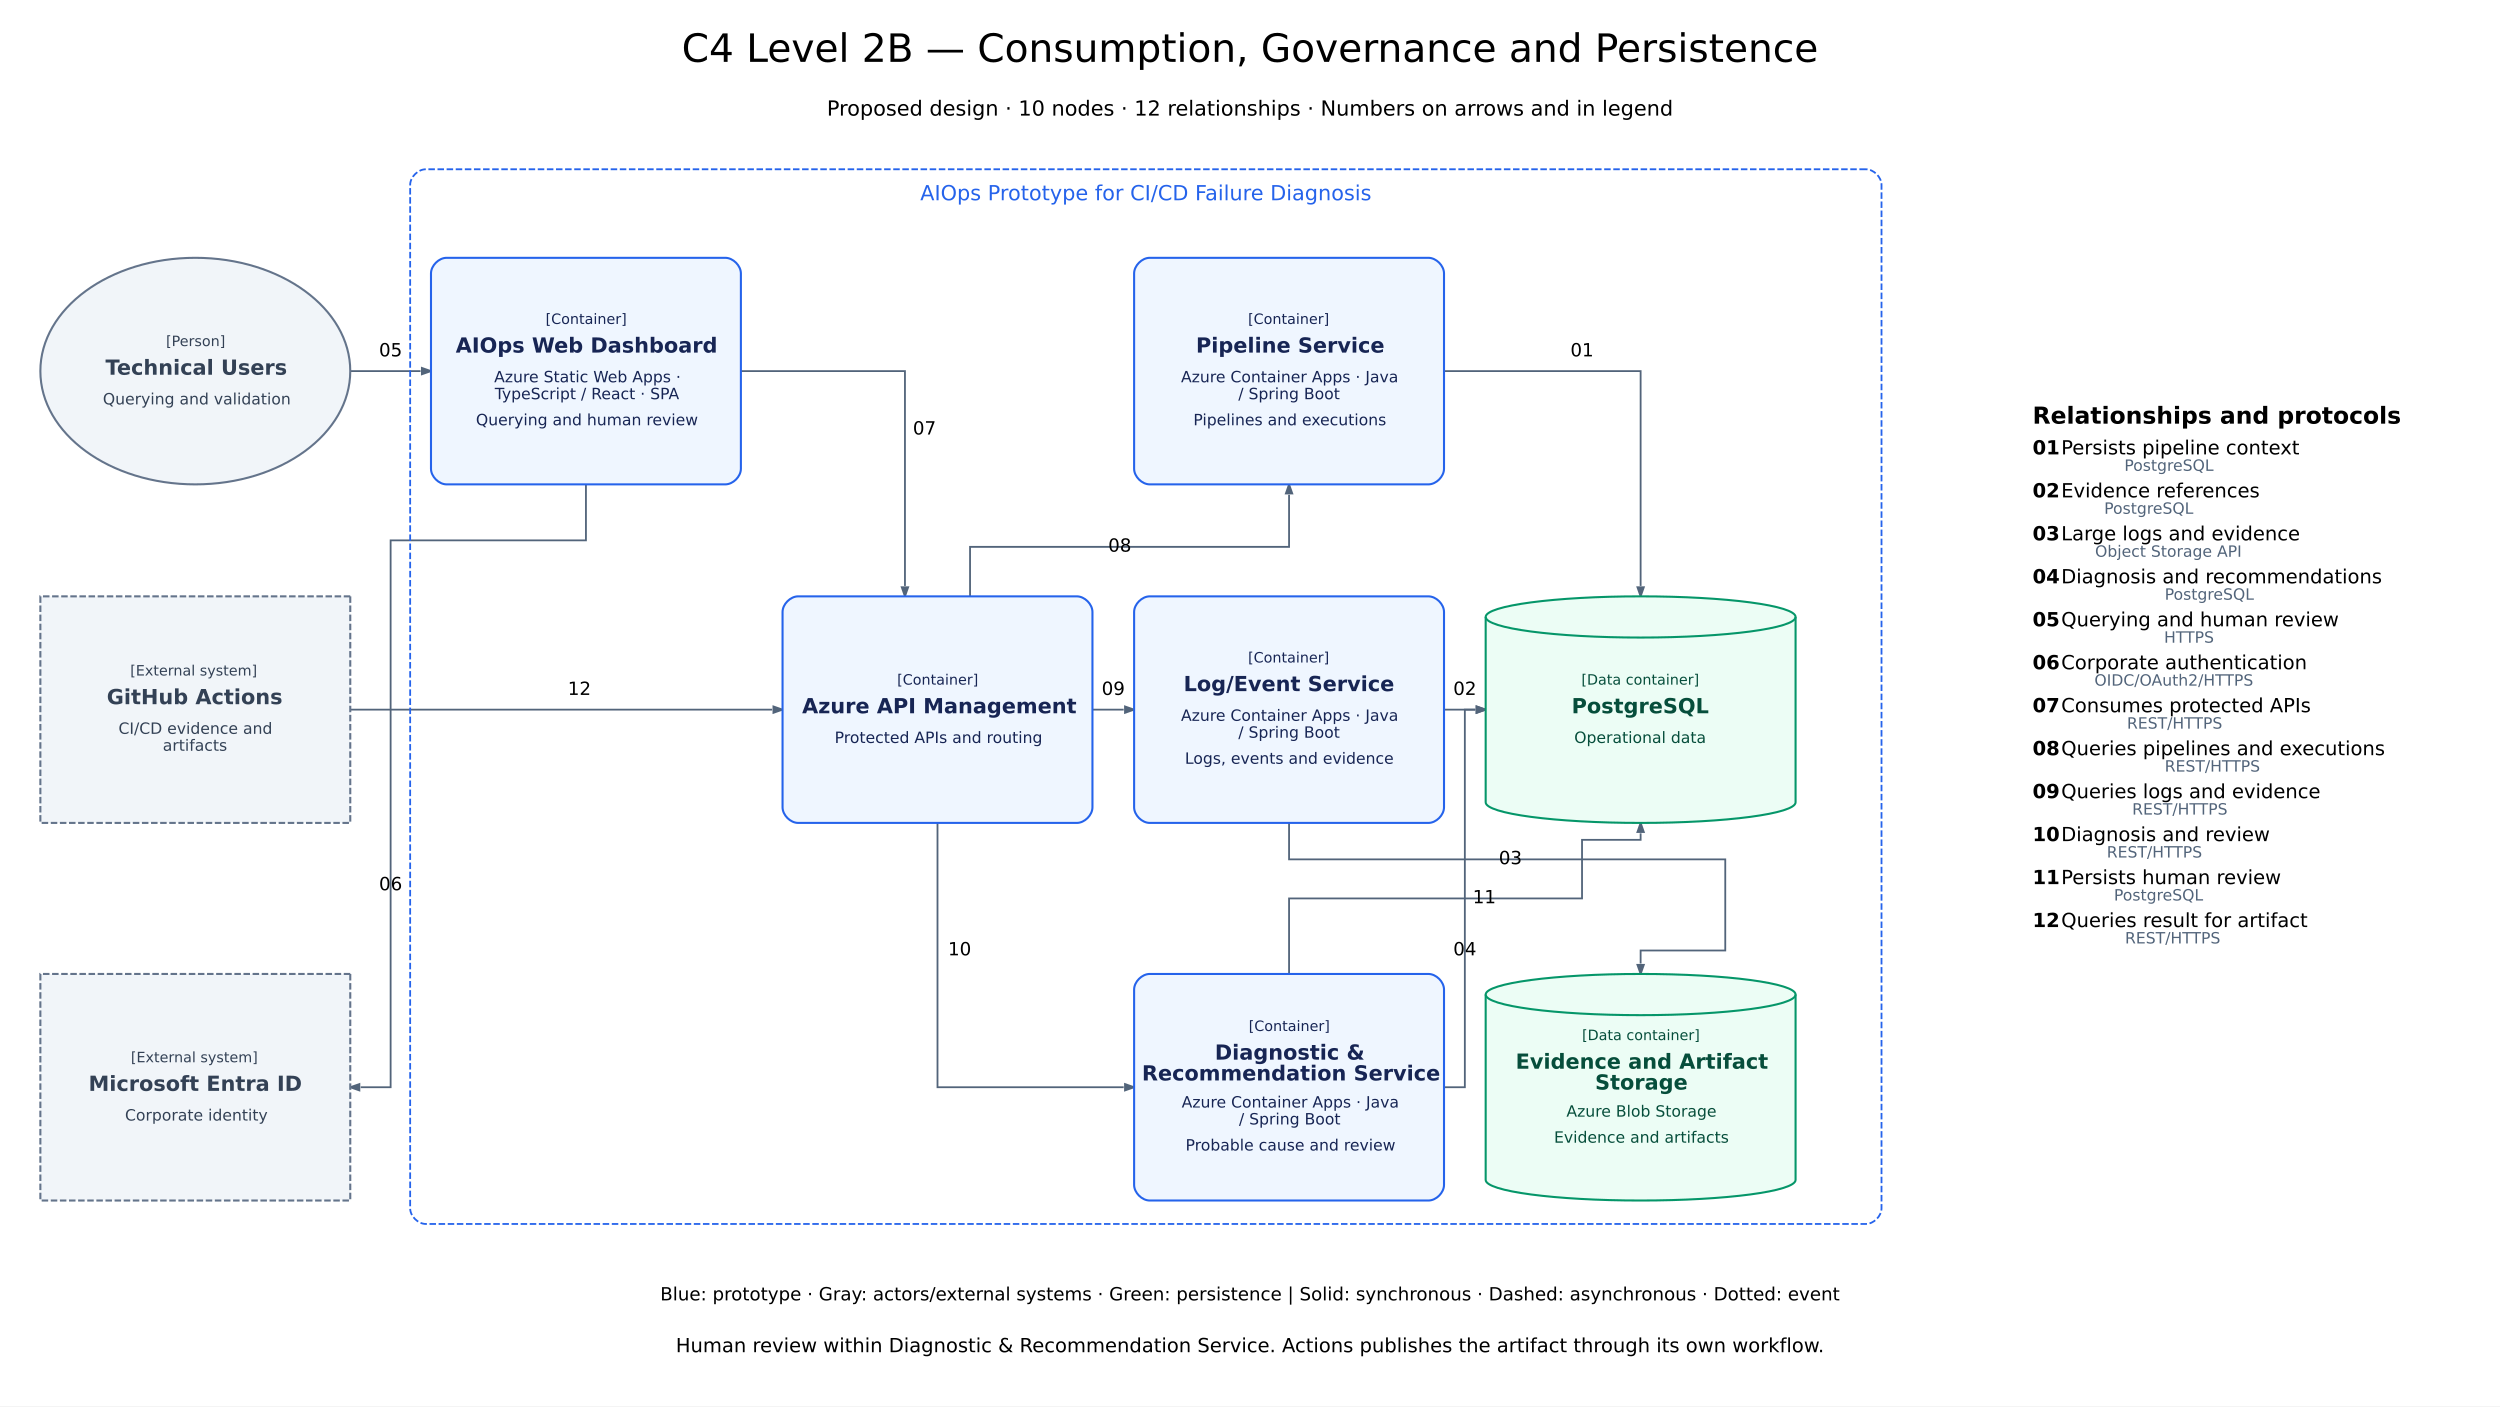
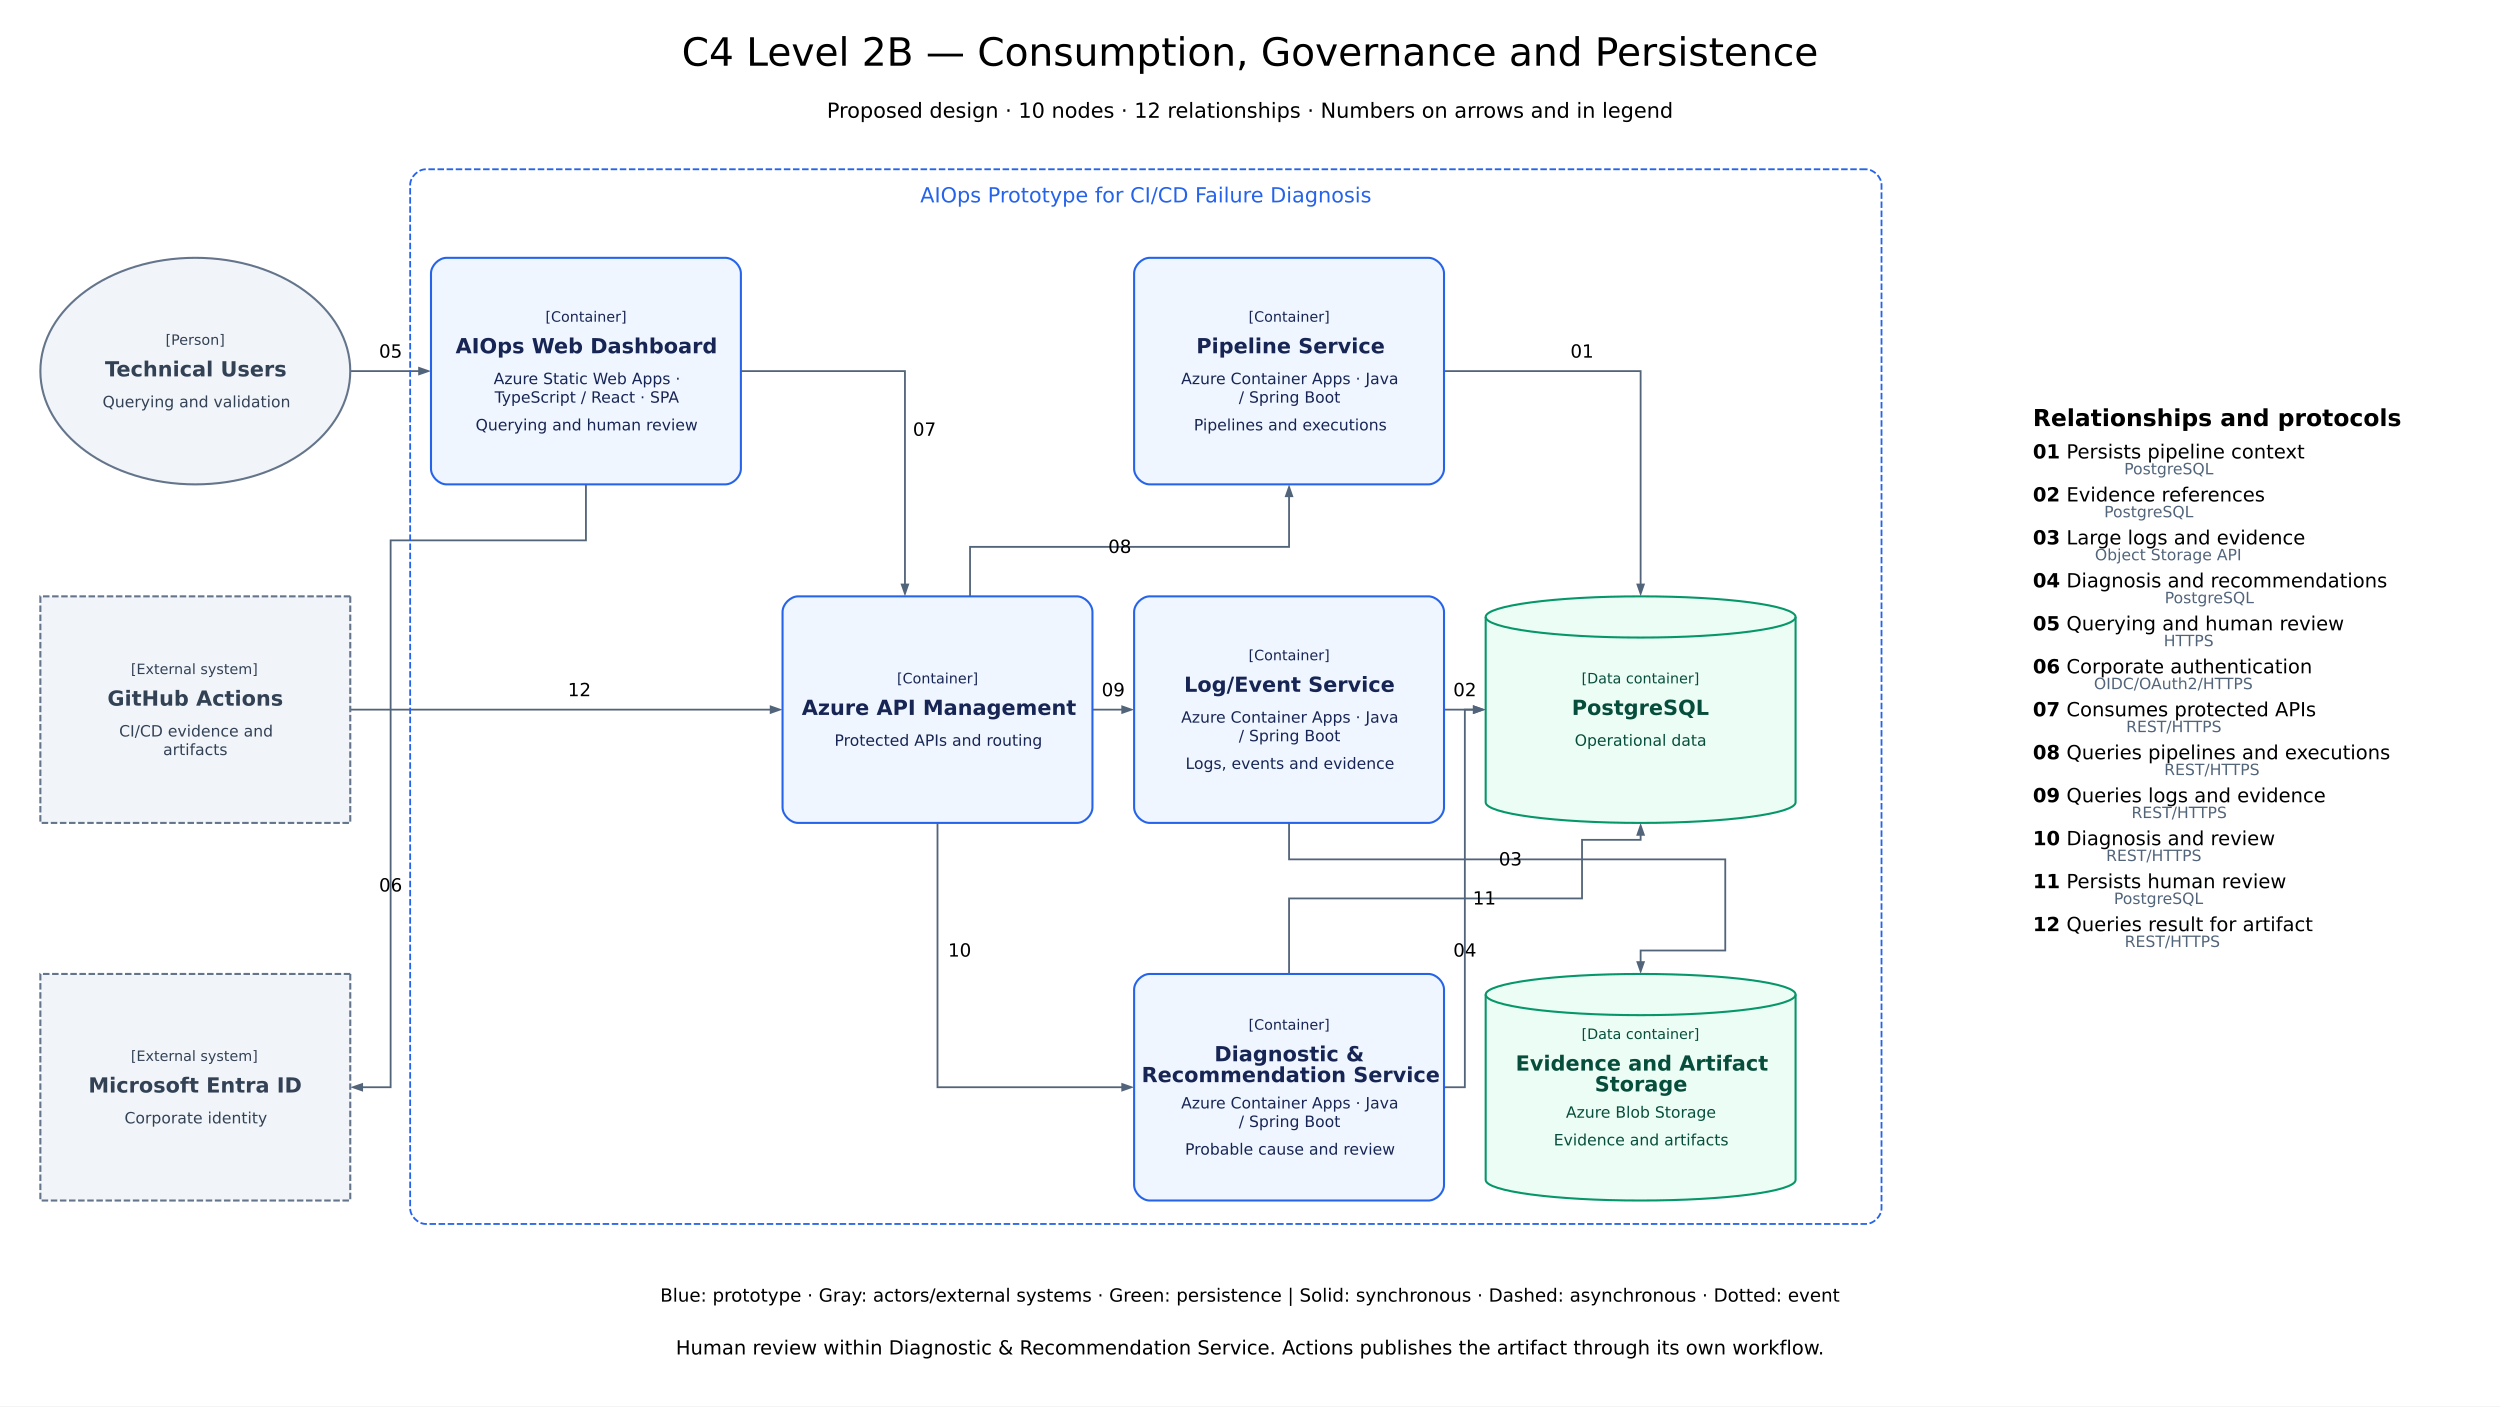
<svg xmlns="http://www.w3.org/2000/svg" xmlns:xlink="http://www.w3.org/1999/xlink" width="1920pt" height="1080pt" viewBox="0.00 0.00 1920.00 1080.00">
  <g id="graph0" class="graph" transform="scale(1 1) rotate(0) translate(0 1080)">
-     <polygon fill="white" stroke="transparent" points="0,0 0,-1080 1920,-1080 1920,0 0,0" />
+     <polygon fill="white" stroke="none" points="0,0 0,-1080 1920,-1080 1920,0 0,0" />
    <g id="rel_dashboard_apim" class="edge">
      <g id="a_rel_dashboard_apim">
        <a xlink:title="07: Consumes protected prototype APIs (REST/HTTPS)">
          <path fill="none" stroke="#52647a" stroke-width="1.4" d="M569,-795C611,-795 653,-795 695,-795 695,-740 695,-685 695,-630" />
-           <polygon fill="#52647a" stroke="#52647a" stroke-width="1.4" points="697.45,-629 695,-622 692.55,-629 697.45,-629" />
-         </a>
-       </g>
-       <text text-anchor="middle" x="710" y="-746.3" font-family="DejaVu Sans" font-size="14.00">07</text>
+           <polygon fill="#52647a" stroke="#52647a" stroke-width="1.4" points="697.45,-631.12 695,-624.12 692.55,-631.12 697.45,-631.12" />
+         </a>
+       </g>
+       <text xml:space="preserve" text-anchor="middle" x="710" y="-745.33" font-family="DejaVu Sans" font-size="14.00">07</text>
    </g>
    <g id="rel_dashboard_entra" class="edge">
      <g id="a_rel_dashboard_entra">
        <a xlink:title="06: Authenticates corporate users (OIDC/OAuth2/HTTPS)">
          <path fill="none" stroke="#52647a" stroke-width="1.4" d="M450,-708C450,-693.67 450,-679.33 450,-665 400,-665 350,-665 300,-665 300,-525 300,-385 300,-245 292.33,-245 284.67,-245 277,-245" />
-           <polygon fill="#52647a" stroke="#52647a" stroke-width="1.4" points="276,-242.55 269,-245 276,-247.45 276,-242.55" />
-         </a>
-       </g>
-       <text text-anchor="middle" x="300" y="-396.3" font-family="DejaVu Sans" font-size="14.00">06</text>
+           <polygon fill="#52647a" stroke="#52647a" stroke-width="1.4" points="278.12,-242.55 271.12,-245 278.12,-247.45 278.12,-242.55" />
+         </a>
+       </g>
+       <text xml:space="preserve" text-anchor="middle" x="300" y="-395.32" font-family="DejaVu Sans" font-size="14.00">06</text>
    </g>
    <g id="rel_apim_pipeline_service" class="edge">
      <g id="a_rel_apim_pipeline_service">
        <a xlink:title="08: Routes pipeline and execution queries (REST/HTTPS)">
          <path fill="none" stroke="#52647a" stroke-width="1.4" d="M745,-622C745,-634.67 745,-647.33 745,-660 826.67,-660 908.33,-660 990,-660 990,-673.33 990,-686.67 990,-700" />
-           <polygon fill="#52647a" stroke="#52647a" stroke-width="1.4" points="987.55,-701 990,-708 992.45,-701 987.55,-701" />
-         </a>
-       </g>
-       <text text-anchor="middle" x="860" y="-656.3" font-family="DejaVu Sans" font-size="14.00">08</text>
+           <polygon fill="#52647a" stroke="#52647a" stroke-width="1.4" points="987.55,-698.88 990,-705.88 992.45,-698.88 987.55,-698.88" />
+         </a>
+       </g>
+       <text xml:space="preserve" text-anchor="middle" x="860" y="-655.33" font-family="DejaVu Sans" font-size="14.00">08</text>
    </g>
    <g id="rel_apim_log_event_service" class="edge">
      <g id="a_rel_apim_log_event_service">
        <a xlink:title="09: Routes log, event and evidence queries (REST/HTTPS)">
          <path fill="none" stroke="#52647a" stroke-width="1.4" d="M839,-535C847,-535 855,-535 863,-535" />
-           <polygon fill="#52647a" stroke="#52647a" stroke-width="1.4" points="864,-537.45 871,-535 864,-532.55 864,-537.45" />
-         </a>
-       </g>
-       <text text-anchor="middle" x="855" y="-546.3" font-family="DejaVu Sans" font-size="14.00">09</text>
+           <polygon fill="#52647a" stroke="#52647a" stroke-width="1.4" points="861.88,-537.45 868.88,-535 861.88,-532.55 861.88,-537.45" />
+         </a>
+       </g>
+       <text xml:space="preserve" text-anchor="middle" x="855" y="-545.33" font-family="DejaVu Sans" font-size="14.00">09</text>
    </g>
    <g id="rel_apim_recommendation_service" class="edge">
      <g id="a_rel_apim_recommendation_service">
        <a xlink:title="10: Routes diagnosis and review queries and operations (REST/HTTPS)">
          <path fill="none" stroke="#52647a" stroke-width="1.4" d="M720,-448C720,-380.33 720,-312.67 720,-245 767.67,-245 815.33,-245 863,-245" />
-           <polygon fill="#52647a" stroke="#52647a" stroke-width="1.4" points="864,-247.45 871,-245 864,-242.55 864,-247.45" />
-         </a>
-       </g>
-       <text text-anchor="middle" x="737" y="-346.3" font-family="DejaVu Sans" font-size="14.00">10</text>
+           <polygon fill="#52647a" stroke="#52647a" stroke-width="1.4" points="861.88,-247.45 868.88,-245 861.88,-242.55 861.88,-247.45" />
+         </a>
+       </g>
+       <text xml:space="preserve" text-anchor="middle" x="737" y="-345.32" font-family="DejaVu Sans" font-size="14.00">10</text>
    </g>
    <g id="rel_pipeline_service_postgresql" class="edge">
      <g id="a_rel_pipeline_service_postgresql">
        <a xlink:title="01: Persists pipelines, stages, states and execution metadata (PostgreSQL)">
          <path fill="none" stroke="#52647a" stroke-width="1.4" d="M1109,-795C1159.33,-795 1209.67,-795 1260,-795 1260,-740 1260,-685 1260,-630" />
-           <polygon fill="#52647a" stroke="#52647a" stroke-width="1.4" points="1262.45,-629 1260,-622 1257.55,-629 1262.45,-629" />
-         </a>
-       </g>
-       <text text-anchor="middle" x="1215" y="-806.3" font-family="DejaVu Sans" font-size="14.00">01</text>
+           <polygon fill="#52647a" stroke="#52647a" stroke-width="1.4" points="1262.45,-631.12 1260,-624.12 1257.55,-631.12 1262.45,-631.12" />
+         </a>
+       </g>
+       <text xml:space="preserve" text-anchor="middle" x="1215" y="-805.33" font-family="DejaVu Sans" font-size="14.00">01</text>
    </g>
    <g id="rel_log_event_service_postgresql" class="edge">
      <g id="a_rel_log_event_service_postgresql">
        <a xlink:title="02: Persists and queries normalized evidence metadata and references (PostgreSQL)">
          <path fill="none" stroke="#52647a" stroke-width="1.4" d="M1109,-535C1117,-535 1125,-535 1133,-535" />
-           <polygon fill="#52647a" stroke="#52647a" stroke-width="1.4" points="1134,-537.45 1141,-535 1134,-532.55 1134,-537.45" />
-         </a>
-       </g>
-       <text text-anchor="middle" x="1125" y="-546.3" font-family="DejaVu Sans" font-size="14.00">02</text>
+           <polygon fill="#52647a" stroke="#52647a" stroke-width="1.4" points="1131.88,-537.45 1138.88,-535 1131.88,-532.55 1131.88,-537.45" />
+         </a>
+       </g>
+       <text xml:space="preserve" text-anchor="middle" x="1125" y="-545.33" font-family="DejaVu Sans" font-size="14.00">02</text>
    </g>
    <g id="rel_log_event_service_object_store" class="edge">
      <g id="a_rel_log_event_service_object_store">
        <a xlink:title="03: Stores and resolves references to large logs and evidence (Object Storage API)">
          <path fill="none" stroke="#52647a" stroke-width="1.4" d="M990,-448C990,-438.67 990,-429.33 990,-420 1101.67,-420 1213.33,-420 1325,-420 1325,-396.67 1325,-373.33 1325,-350 1303.33,-350 1281.67,-350 1260,-350 1260,-346.67 1260,-343.33 1260,-340" />
-           <polygon fill="#52647a" stroke="#52647a" stroke-width="1.4" points="1262.45,-339 1260,-332 1257.55,-339 1262.45,-339" />
-         </a>
-       </g>
-       <text text-anchor="middle" x="1160" y="-416.3" font-family="DejaVu Sans" font-size="14.00">03</text>
+           <polygon fill="#52647a" stroke="#52647a" stroke-width="1.4" points="1262.45,-341.12 1260,-334.12 1257.55,-341.12 1262.45,-341.12" />
+         </a>
+       </g>
+       <text xml:space="preserve" text-anchor="middle" x="1160" y="-415.32" font-family="DejaVu Sans" font-size="14.00">03</text>
    </g>
    <g id="rel_recommendation_service_postgresql" class="edge">
      <g id="a_rel_recommendation_service_postgresql">
        <a xlink:title="04: Persists diagnosis, recommendations and evidence links (PostgreSQL)">
          <path fill="none" stroke="#52647a" stroke-width="1.4" d="M1109,-245C1114.33,-245 1119.67,-245 1125,-245 1125,-341.67 1125,-438.33 1125,-535 1127.67,-535 1130.33,-535 1133,-535" />
-           <polygon fill="#52647a" stroke="#52647a" stroke-width="1.4" points="1134,-537.45 1141,-535 1134,-532.55 1134,-537.45" />
-         </a>
-       </g>
-       <text text-anchor="middle" x="1125" y="-346.3" font-family="DejaVu Sans" font-size="14.00">04</text>
+           <polygon fill="#52647a" stroke="#52647a" stroke-width="1.4" points="1131.88,-537.45 1138.88,-535 1131.88,-532.55 1131.88,-537.45" />
+         </a>
+       </g>
+       <text xml:space="preserve" text-anchor="middle" x="1125" y="-345.32" font-family="DejaVu Sans" font-size="14.00">04</text>
    </g>
    <g id="rel_human_review_postgresql" class="edge">
      <g id="a_rel_human_review_postgresql">
        <a xlink:title="11: Persists human review decisions and traceability (PostgreSQL)">
          <path fill="none" stroke="#52647a" stroke-width="1.4" d="M990,-332C990,-351.33 990,-370.67 990,-390 1065,-390 1140,-390 1215,-390 1215,-405 1215,-420 1215,-435 1230,-435 1245,-435 1260,-435 1260,-436.67 1260,-438.33 1260,-440" />
-           <polygon fill="#52647a" stroke="#52647a" stroke-width="1.4" points="1257.55,-441 1260,-448 1262.45,-441 1257.55,-441" />
-         </a>
-       </g>
-       <text text-anchor="middle" x="1140" y="-386.3" font-family="DejaVu Sans" font-size="14.00">11</text>
+           <polygon fill="#52647a" stroke="#52647a" stroke-width="1.4" points="1257.55,-438.88 1260,-445.88 1262.45,-438.88 1257.55,-438.88" />
+         </a>
+       </g>
+       <text xml:space="preserve" text-anchor="middle" x="1140" y="-385.32" font-family="DejaVu Sans" font-size="14.00">11</text>
    </g>
    <g id="rel_technical_users_dashboard" class="edge">
      <g id="a_rel_technical_users_dashboard">
        <a xlink:title="05: Queries results and records human review (HTTPS)">
          <path fill="none" stroke="#52647a" stroke-width="1.4" d="M269,-795C287,-795 305,-795 323,-795" />
-           <polygon fill="#52647a" stroke="#52647a" stroke-width="1.4" points="324,-797.45 331,-795 324,-792.55 324,-797.45" />
-         </a>
-       </g>
-       <text text-anchor="middle" x="300" y="-806.3" font-family="DejaVu Sans" font-size="14.00">05</text>
+           <polygon fill="#52647a" stroke="#52647a" stroke-width="1.4" points="321.88,-797.45 328.88,-795 321.88,-792.55 321.88,-797.45" />
+         </a>
+       </g>
+       <text xml:space="preserve" text-anchor="middle" x="300" y="-805.33" font-family="DejaVu Sans" font-size="14.00">05</text>
    </g>
    <g id="rel_github_actions_apim_diagnostic" class="edge">
      <g id="a_rel_github_actions_apim_diagnostic">
        <a xlink:title="12: Queries diagnostic_output to publish the workflow artifact (REST/HTTPS)">
          <path fill="none" stroke="#52647a" stroke-width="1.4" d="M269,-535C377,-535 485,-535 593,-535" />
-           <polygon fill="#52647a" stroke="#52647a" stroke-width="1.4" points="594,-537.45 601,-535 594,-532.55 594,-537.45" />
-         </a>
-       </g>
-       <text text-anchor="middle" x="445" y="-546.3" font-family="DejaVu Sans" font-size="14.00">12</text>
+           <polygon fill="#52647a" stroke="#52647a" stroke-width="1.4" points="591.88,-537.45 598.88,-535 591.88,-532.55 591.88,-537.45" />
+         </a>
+       </g>
+       <text xml:space="preserve" text-anchor="middle" x="445" y="-545.33" font-family="DejaVu Sans" font-size="14.00">12</text>
    </g>
    <g id="node1" class="node">
-       <text text-anchor="middle" x="960" y="-1032.5" font-family="DejaVu Sans" font-size="30.00">C4 Level 2B — Consumption, Governance and Persistence</text>
+       <text xml:space="preserve" text-anchor="middle" x="960" y="-1029.5" font-family="DejaVu Sans" font-size="30.00">C4 Level 2B — Consumption, Governance and Persistence</text>
    </g>
    <g id="node2" class="node">
-       <text text-anchor="middle" x="960" y="-991.2" font-family="DejaVu Sans" font-size="16.00">Proposed design · 10 nodes · 12 relationships · Numbers on arrows and in legend</text>
+       <text xml:space="preserve" text-anchor="middle" x="960" y="-989.55" font-family="DejaVu Sans" font-size="16.00">Proposed design · 10 nodes · 12 relationships · Numbers on arrows and in legend</text>
    </g>
    <g id="node3" class="node">
      <path fill="none" stroke="#2563eb" stroke-width="1.4" stroke-dasharray="5,2" d="M1433,-950C1433,-950 327,-950 327,-950 321,-950 315,-944 315,-938 315,-938 315,-152 315,-152 315,-146 321,-140 327,-140 327,-140 1433,-140 1433,-140 1439,-140 1445,-146 1445,-152 1445,-152 1445,-938 1445,-938 1445,-944 1439,-950 1433,-950" />
    </g>
    <g id="node4" class="node">
-       <text text-anchor="middle" x="880" y="-926.2" font-family="DejaVu Sans" font-size="16.00" fill="#2563eb">AIOps Prototype for CI/CD Failure Diagnosis</text>
+       <text xml:space="preserve" text-anchor="middle" x="880" y="-924.55" font-family="DejaVu Sans" font-size="16.00" fill="#2563eb">AIOps Prototype for CI/CD Failure Diagnosis</text>
    </g>
    <g id="node5" class="node">
      <g id="a_node5">
        <a xlink:title="AIOps Web Dashboard | incident_query">
          <path fill="#eff6ff" stroke="#2563eb" stroke-width="1.6" d="M557,-882C557,-882 343,-882 343,-882 337,-882 331,-876 331,-870 331,-870 331,-720 331,-720 331,-714 337,-708 343,-708 343,-708 557,-708 557,-708 563,-708 569,-714 569,-720 569,-720 569,-870 569,-870 569,-876 563,-882 557,-882" />
-           <text text-anchor="start" x="419" y="-831.2" font-family="DejaVu Sans" font-size="11.00" fill="#172554">[Container]</text>
-           <text text-anchor="start" x="350" y="-809.2" font-family="DejaVu Sans" font-weight="bold" font-size="16.00" fill="#172554">AIOps Web Dashboard</text>
-           <text text-anchor="start" x="379.5" y="-786.4" font-family="DejaVu Sans" font-size="12.00" fill="#172554">Azure Static Web Apps ·</text>
-           <text text-anchor="start" x="380" y="-773.4" font-family="DejaVu Sans" font-size="12.00" fill="#172554">TypeScript / React · SPA</text>
-           <text text-anchor="start" x="365.5" y="-753.4" font-family="DejaVu Sans" font-size="12.00" fill="#172554">Querying and human review</text>
+           <text xml:space="preserve" text-anchor="start" x="418.88" y="-832.92" font-family="DejaVu Sans" font-size="11.00" fill="#172554">[Container]</text>
+           <text xml:space="preserve" text-anchor="start" x="349.88" y="-808.67" font-family="DejaVu Sans" font-weight="bold" font-size="16.00" fill="#172554">AIOps Web Dashboard</text>
+           <text xml:space="preserve" text-anchor="start" x="379.12" y="-784.98" font-family="DejaVu Sans" font-size="12.00" fill="#172554">Azure Static Web Apps ·</text>
+           <text xml:space="preserve" text-anchor="start" x="379.88" y="-770.73" font-family="DejaVu Sans" font-size="12.00" fill="#172554">TypeScript / React · SPA</text>
+           <text xml:space="preserve" text-anchor="start" x="365.25" y="-749.48" font-family="DejaVu Sans" font-size="12.00" fill="#172554">Querying and human review</text>
        </a>
      </g>
    </g>
    <g id="node6" class="node">
      <g id="a_node6">
        <a xlink:title="Azure API Management | api_perimeter_and_routing">
          <path fill="#eff6ff" stroke="#2563eb" stroke-width="1.6" d="M827,-622C827,-622 613,-622 613,-622 607,-622 601,-616 601,-610 601,-610 601,-460 601,-460 601,-454 607,-448 613,-448 613,-448 827,-448 827,-448 833,-448 839,-454 839,-460 839,-460 839,-610 839,-610 839,-616 833,-622 827,-622" />
-           <text text-anchor="start" x="689" y="-554.2" font-family="DejaVu Sans" font-size="11.00" fill="#172554">[Container]</text>
-           <text text-anchor="start" x="616" y="-532.2" font-family="DejaVu Sans" font-weight="bold" font-size="16.00" fill="#172554">Azure API Management</text>
-           <text text-anchor="start" x="641" y="-509.4" font-family="DejaVu Sans" font-size="12.00" fill="#172554">Protected APIs and routing</text>
+           <text xml:space="preserve" text-anchor="start" x="688.88" y="-555.17" font-family="DejaVu Sans" font-size="11.00" fill="#172554">[Container]</text>
+           <text xml:space="preserve" text-anchor="start" x="615.75" y="-530.92" font-family="DejaVu Sans" font-weight="bold" font-size="16.00" fill="#172554">Azure API Management</text>
+           <text xml:space="preserve" text-anchor="start" x="640.88" y="-507.23" font-family="DejaVu Sans" font-size="12.00" fill="#172554">Protected APIs and routing</text>
        </a>
      </g>
    </g>
    <g id="node7" class="node">
      <g id="a_node7">
        <a xlink:title="Pipeline Service | register_pipeline">
          <path fill="#eff6ff" stroke="#2563eb" stroke-width="1.6" d="M1097,-882C1097,-882 883,-882 883,-882 877,-882 871,-876 871,-870 871,-870 871,-720 871,-720 871,-714 877,-708 883,-708 883,-708 1097,-708 1097,-708 1103,-708 1109,-714 1109,-720 1109,-720 1109,-870 1109,-870 1109,-876 1103,-882 1097,-882" />
-           <text text-anchor="start" x="958.5" y="-831.2" font-family="DejaVu Sans" font-size="11.00" fill="#172554">[Container]</text>
-           <text text-anchor="start" x="918.5" y="-809.2" font-family="DejaVu Sans" font-weight="bold" font-size="16.00" fill="#172554">Pipeline Service</text>
-           <text text-anchor="start" x="907" y="-786.4" font-family="DejaVu Sans" font-size="12.00" fill="#172554">Azure Container Apps · Java</text>
-           <text text-anchor="start" x="951" y="-773.4" font-family="DejaVu Sans" font-size="12.00" fill="#172554">/ Spring Boot</text>
-           <text text-anchor="start" x="916.5" y="-753.4" font-family="DejaVu Sans" font-size="12.00" fill="#172554">Pipelines and executions</text>
+           <text xml:space="preserve" text-anchor="start" x="958.88" y="-832.92" font-family="DejaVu Sans" font-size="11.00" fill="#172554">[Container]</text>
+           <text xml:space="preserve" text-anchor="start" x="918.75" y="-808.67" font-family="DejaVu Sans" font-weight="bold" font-size="16.00" fill="#172554">Pipeline Service</text>
+           <text xml:space="preserve" text-anchor="start" x="907.12" y="-784.98" font-family="DejaVu Sans" font-size="12.00" fill="#172554">Azure Container Apps · Java</text>
+           <text xml:space="preserve" text-anchor="start" x="951.38" y="-770.73" font-family="DejaVu Sans" font-size="12.00" fill="#172554">/ Spring Boot</text>
+           <text xml:space="preserve" text-anchor="start" x="916.88" y="-749.48" font-family="DejaVu Sans" font-size="12.00" fill="#172554">Pipelines and executions</text>
        </a>
      </g>
    </g>
    <g id="node8" class="node">
      <g id="a_node8">
        <a xlink:title="Log/Event Service | register_normalized_evidence">
          <path fill="#eff6ff" stroke="#2563eb" stroke-width="1.6" d="M1097,-622C1097,-622 883,-622 883,-622 877,-622 871,-616 871,-610 871,-610 871,-460 871,-460 871,-454 877,-448 883,-448 883,-448 1097,-448 1097,-448 1103,-448 1109,-454 1109,-460 1109,-460 1109,-610 1109,-610 1109,-616 1103,-622 1097,-622" />
-           <text text-anchor="start" x="958.5" y="-571.2" font-family="DejaVu Sans" font-size="11.00" fill="#172554">[Container]</text>
-           <text text-anchor="start" x="909" y="-549.2" font-family="DejaVu Sans" font-weight="bold" font-size="16.00" fill="#172554">Log/Event Service</text>
-           <text text-anchor="start" x="907" y="-526.4" font-family="DejaVu Sans" font-size="12.00" fill="#172554">Azure Container Apps · Java</text>
-           <text text-anchor="start" x="951" y="-513.4" font-family="DejaVu Sans" font-size="12.00" fill="#172554">/ Spring Boot</text>
-           <text text-anchor="start" x="910" y="-493.4" font-family="DejaVu Sans" font-size="12.00" fill="#172554">Logs, events and evidence</text>
+           <text xml:space="preserve" text-anchor="start" x="958.88" y="-572.92" font-family="DejaVu Sans" font-size="11.00" fill="#172554">[Container]</text>
+           <text xml:space="preserve" text-anchor="start" x="909.38" y="-548.67" font-family="DejaVu Sans" font-weight="bold" font-size="16.00" fill="#172554">Log/Event Service</text>
+           <text xml:space="preserve" text-anchor="start" x="907.12" y="-524.98" font-family="DejaVu Sans" font-size="12.00" fill="#172554">Azure Container Apps · Java</text>
+           <text xml:space="preserve" text-anchor="start" x="951.38" y="-510.73" font-family="DejaVu Sans" font-size="12.00" fill="#172554">/ Spring Boot</text>
+           <text xml:space="preserve" text-anchor="start" x="910.5" y="-489.48" font-family="DejaVu Sans" font-size="12.00" fill="#172554">Logs, events and evidence</text>
        </a>
      </g>
    </g>
    <g id="node9" class="node">
      <g id="a_node9">
        <a xlink:title="Diagnostic &amp; Recommendation Service | generate_initial_recommendations">
          <path fill="#eff6ff" stroke="#2563eb" stroke-width="1.6" d="M1097,-332C1097,-332 883,-332 883,-332 877,-332 871,-326 871,-320 871,-320 871,-170 871,-170 871,-164 877,-158 883,-158 883,-158 1097,-158 1097,-158 1103,-158 1109,-164 1109,-170 1109,-170 1109,-320 1109,-320 1109,-326 1103,-332 1097,-332" />
-           <text text-anchor="start" x="959" y="-288.2" font-family="DejaVu Sans" font-size="11.00" fill="#172554">[Container]</text>
-           <text text-anchor="start" x="933" y="-266.2" font-family="DejaVu Sans" font-weight="bold" font-size="16.00" fill="#172554">Diagnostic &amp;</text>
-           <text text-anchor="start" x="877" y="-250.2" font-family="DejaVu Sans" font-weight="bold" font-size="16.00" fill="#172554">Recommendation Service</text>
-           <text text-anchor="start" x="907.5" y="-229.4" font-family="DejaVu Sans" font-size="12.00" fill="#172554">Azure Container Apps · Java</text>
-           <text text-anchor="start" x="951.5" y="-216.4" font-family="DejaVu Sans" font-size="12.00" fill="#172554">/ Spring Boot</text>
-           <text text-anchor="start" x="910.5" y="-196.4" font-family="DejaVu Sans" font-size="12.00" fill="#172554">Probable cause and review</text>
+           <text xml:space="preserve" text-anchor="start" x="958.88" y="-289.18" font-family="DejaVu Sans" font-size="11.00" fill="#172554">[Container]</text>
+           <text xml:space="preserve" text-anchor="start" x="932.62" y="-264.93" font-family="DejaVu Sans" font-weight="bold" font-size="16.00" fill="#172554">Diagnostic &amp;</text>
+           <text xml:space="preserve" text-anchor="start" x="876.75" y="-248.93" font-family="DejaVu Sans" font-weight="bold" font-size="16.00" fill="#172554">Recommendation Service</text>
+           <text xml:space="preserve" text-anchor="start" x="907.12" y="-228.72" font-family="DejaVu Sans" font-size="12.00" fill="#172554">Azure Container Apps · Java</text>
+           <text xml:space="preserve" text-anchor="start" x="951.38" y="-214.47" font-family="DejaVu Sans" font-size="12.00" fill="#172554">/ Spring Boot</text>
+           <text xml:space="preserve" text-anchor="start" x="910.12" y="-193.22" font-family="DejaVu Sans" font-size="12.00" fill="#172554">Probable cause and review</text>
        </a>
      </g>
    </g>
    <g id="node10" class="node">
      <g id="a_node10">
        <a xlink:title="PostgreSQL | pipelines">
          <path fill="#ecfdf5" stroke="#059669" stroke-width="1.6" d="M1379,-606.18C1379,-614.91 1325.66,-622 1260,-622 1194.34,-622 1141,-614.91 1141,-606.18 1141,-606.18 1141,-463.82 1141,-463.82 1141,-455.09 1194.34,-448 1260,-448 1325.66,-448 1379,-455.09 1379,-463.82 1379,-463.82 1379,-606.18 1379,-606.18" />
          <path fill="none" stroke="#059669" stroke-width="1.6" d="M1379,-606.18C1379,-597.45 1325.66,-590.36 1260,-590.36 1194.34,-590.36 1141,-597.45 1141,-606.18" />
-           <text text-anchor="start" x="1214.5" y="-554.2" font-family="DejaVu Sans" font-size="11.00" fill="#064e3b">[Data container]</text>
-           <text text-anchor="start" x="1207" y="-532.2" font-family="DejaVu Sans" font-weight="bold" font-size="16.00" fill="#064e3b">PostgreSQL</text>
-           <text text-anchor="start" x="1209" y="-509.4" font-family="DejaVu Sans" font-size="12.00" fill="#064e3b">Operational data</text>
+           <text xml:space="preserve" text-anchor="start" x="1214.62" y="-555.17" font-family="DejaVu Sans" font-size="11.00" fill="#064e3b">[Data container]</text>
+           <text xml:space="preserve" text-anchor="start" x="1207.12" y="-530.92" font-family="DejaVu Sans" font-weight="bold" font-size="16.00" fill="#064e3b">PostgreSQL</text>
+           <text xml:space="preserve" text-anchor="start" x="1209.38" y="-507.23" font-family="DejaVu Sans" font-size="12.00" fill="#064e3b">Operational data</text>
        </a>
      </g>
    </g>
    <g id="node11" class="node">
      <g id="a_node11">
        <a xlink:title="Evidence and Artifact Storage | large_logs">
          <path fill="#ecfdf5" stroke="#059669" stroke-width="1.6" d="M1379,-316.18C1379,-324.91 1325.66,-332 1260,-332 1194.34,-332 1141,-324.91 1141,-316.18 1141,-316.18 1141,-173.82 1141,-173.82 1141,-165.09 1194.34,-158 1260,-158 1325.66,-158 1379,-165.09 1379,-173.82 1379,-173.82 1379,-316.18 1379,-316.18" />
          <path fill="none" stroke="#059669" stroke-width="1.6" d="M1379,-316.18C1379,-307.45 1325.66,-300.36 1260,-300.36 1194.34,-300.36 1141,-307.45 1141,-316.18" />
-           <text text-anchor="start" x="1215" y="-281.2" font-family="DejaVu Sans" font-size="11.00" fill="#064e3b">[Data container]</text>
-           <text text-anchor="start" x="1164" y="-259.2" font-family="DejaVu Sans" font-weight="bold" font-size="16.00" fill="#064e3b">Evidence and Artifact</text>
-           <text text-anchor="start" x="1225" y="-243.2" font-family="DejaVu Sans" font-weight="bold" font-size="16.00" fill="#064e3b">Storage</text>
-           <text text-anchor="start" x="1203" y="-222.4" font-family="DejaVu Sans" font-size="12.00" fill="#064e3b">Azure Blob Storage</text>
-           <text text-anchor="start" x="1193.5" y="-202.4" font-family="DejaVu Sans" font-size="12.00" fill="#064e3b">Evidence and artifacts</text>
+           <text xml:space="preserve" text-anchor="start" x="1214.62" y="-282.05" font-family="DejaVu Sans" font-size="11.00" fill="#064e3b">[Data container]</text>
+           <text xml:space="preserve" text-anchor="start" x="1164" y="-257.8" font-family="DejaVu Sans" font-weight="bold" font-size="16.00" fill="#064e3b">Evidence and Artifact</text>
+           <text xml:space="preserve" text-anchor="start" x="1224.75" y="-241.8" font-family="DejaVu Sans" font-weight="bold" font-size="16.00" fill="#064e3b">Storage</text>
+           <text xml:space="preserve" text-anchor="start" x="1202.62" y="-221.6" font-family="DejaVu Sans" font-size="12.00" fill="#064e3b">Azure Blob Storage</text>
+           <text xml:space="preserve" text-anchor="start" x="1193.25" y="-200.35" font-family="DejaVu Sans" font-size="12.00" fill="#064e3b">Evidence and artifacts</text>
        </a>
      </g>
    </g>
    <g id="node12" class="node">
      <g id="a_node12">
        <a xlink:title="Technical Users | Expose incidents, diagnoses, evidence, recommendations, metrics and human review.">
          <ellipse fill="#f1f5f9" stroke="#64748b" stroke-width="1.6" cx="150" cy="-795" rx="119" ry="87" />
-           <text text-anchor="start" x="127.5" y="-814.2" font-family="DejaVu Sans" font-size="11.00" fill="#334155">[Person]</text>
-           <text text-anchor="start" x="81" y="-792.2" font-family="DejaVu Sans" font-weight="bold" font-size="16.00" fill="#334155">Technical Users</text>
-           <text text-anchor="start" x="79" y="-769.4" font-family="DejaVu Sans" font-size="12.00" fill="#334155">Querying and validation</text>
+           <text xml:space="preserve" text-anchor="start" x="127.12" y="-815.17" font-family="DejaVu Sans" font-size="11.00" fill="#334155">[Person]</text>
+           <text xml:space="preserve" text-anchor="start" x="80.62" y="-790.92" font-family="DejaVu Sans" font-weight="bold" font-size="16.00" fill="#334155">Technical Users</text>
+           <text xml:space="preserve" text-anchor="start" x="78.75" y="-767.23" font-family="DejaVu Sans" font-size="12.00" fill="#334155">Querying and validation</text>
        </a>
      </g>
    </g>
    <g id="node13" class="node">
      <g id="a_node13">
        <a xlink:title="Microsoft Entra ID | corporate_identity_provider">
          <polygon fill="#f1f5f9" stroke="#64748b" stroke-width="1.6" stroke-dasharray="5,2" points="269,-332 31,-332 31,-158 269,-158 269,-332" />
-           <text text-anchor="start" x="100.5" y="-264.2" font-family="DejaVu Sans" font-size="11.00" fill="#334155">[External system]</text>
-           <text text-anchor="start" x="68" y="-242.2" font-family="DejaVu Sans" font-weight="bold" font-size="16.00" fill="#334155">Microsoft Entra ID</text>
-           <text text-anchor="start" x="96" y="-219.4" font-family="DejaVu Sans" font-size="12.00" fill="#334155">Corporate identity</text>
+           <text xml:space="preserve" text-anchor="start" x="100.5" y="-265.18" font-family="DejaVu Sans" font-size="11.00" fill="#334155">[External system]</text>
+           <text xml:space="preserve" text-anchor="start" x="67.88" y="-240.93" font-family="DejaVu Sans" font-weight="bold" font-size="16.00" fill="#334155">Microsoft Entra ID</text>
+           <text xml:space="preserve" text-anchor="start" x="95.62" y="-217.22" font-family="DejaVu Sans" font-size="12.00" fill="#334155">Corporate identity</text>
        </a>
      </g>
    </g>
    <g id="node14" class="node">
      <g id="a_node14">
        <a xlink:title="GitHub Actions | ci_cd_execution_and_evidence_source">
          <polygon fill="#f1f5f9" stroke="#64748b" stroke-width="1.6" stroke-dasharray="5,2" points="269,-622 31,-622 31,-448 269,-448 269,-622" />
-           <text text-anchor="start" x="100" y="-561.2" font-family="DejaVu Sans" font-size="11.00" fill="#334155">[External system]</text>
-           <text text-anchor="start" x="82" y="-539.2" font-family="DejaVu Sans" font-weight="bold" font-size="16.00" fill="#334155">GitHub Actions</text>
-           <text text-anchor="start" x="91" y="-516.4" font-family="DejaVu Sans" font-size="12.00" fill="#334155">CI/CD evidence and</text>
-           <text text-anchor="start" x="125" y="-503.4" font-family="DejaVu Sans" font-size="12.00" fill="#334155">artifacts</text>
+           <text xml:space="preserve" text-anchor="start" x="100.5" y="-562.3" font-family="DejaVu Sans" font-size="11.00" fill="#334155">[External system]</text>
+           <text xml:space="preserve" text-anchor="start" x="82.5" y="-538.05" font-family="DejaVu Sans" font-weight="bold" font-size="16.00" fill="#334155">GitHub Actions</text>
+           <text xml:space="preserve" text-anchor="start" x="91.5" y="-514.35" font-family="DejaVu Sans" font-size="12.00" fill="#334155">CI/CD evidence and</text>
+           <text xml:space="preserve" text-anchor="start" x="125.25" y="-500.1" font-family="DejaVu Sans" font-size="12.00" fill="#334155">artifacts</text>
        </a>
      </g>
    </g>
    <g id="node15" class="node">
-       <text text-anchor="start" x="1561" y="-754.6" font-family="DejaVu Sans" font-weight="bold" font-size="18.00">Relationships and protocols</text>
-       <text text-anchor="start" x="1561" y="-731" font-family="DejaVu Sans" font-weight="bold" font-size="15.00">01</text>
-       <text text-anchor="start" x="1583" y="-731" font-family="DejaVu Sans" font-size="15.00"> Persists pipeline context</text>
-       <text text-anchor="start" x="1631.5" y="-718.4" font-family="DejaVu Sans" font-size="12.00" fill="#52647a">PostgreSQL</text>
-       <text text-anchor="start" x="1561" y="-698" font-family="DejaVu Sans" font-weight="bold" font-size="15.00">02</text>
-       <text text-anchor="start" x="1583" y="-698" font-family="DejaVu Sans" font-size="15.00"> Evidence references</text>
-       <text text-anchor="start" x="1616" y="-685.4" font-family="DejaVu Sans" font-size="12.00" fill="#52647a">PostgreSQL</text>
-       <text text-anchor="start" x="1561" y="-665" font-family="DejaVu Sans" font-weight="bold" font-size="15.00">03</text>
-       <text text-anchor="start" x="1583" y="-665" font-family="DejaVu Sans" font-size="15.00"> Large logs and evidence</text>
-       <text text-anchor="start" x="1609" y="-652.4" font-family="DejaVu Sans" font-size="12.00" fill="#52647a">Object Storage API</text>
-       <text text-anchor="start" x="1561" y="-632" font-family="DejaVu Sans" font-weight="bold" font-size="15.00">04</text>
-       <text text-anchor="start" x="1583" y="-632" font-family="DejaVu Sans" font-size="15.00"> Diagnosis and recommendations</text>
-       <text text-anchor="start" x="1662.5" y="-619.4" font-family="DejaVu Sans" font-size="12.00" fill="#52647a">PostgreSQL</text>
-       <text text-anchor="start" x="1561" y="-599" font-family="DejaVu Sans" font-weight="bold" font-size="15.00">05</text>
-       <text text-anchor="start" x="1583" y="-599" font-family="DejaVu Sans" font-size="15.00"> Querying and human review</text>
-       <text text-anchor="start" x="1662" y="-586.4" font-family="DejaVu Sans" font-size="12.00" fill="#52647a">HTTPS</text>
-       <text text-anchor="start" x="1561" y="-566" font-family="DejaVu Sans" font-weight="bold" font-size="15.00">06</text>
-       <text text-anchor="start" x="1583" y="-566" font-family="DejaVu Sans" font-size="15.00"> Corporate authentication</text>
-       <text text-anchor="start" x="1608.5" y="-553.4" font-family="DejaVu Sans" font-size="12.00" fill="#52647a">OIDC/OAuth2/HTTPS</text>
-       <text text-anchor="start" x="1561" y="-533" font-family="DejaVu Sans" font-weight="bold" font-size="15.00">07</text>
-       <text text-anchor="start" x="1583" y="-533" font-family="DejaVu Sans" font-size="15.00"> Consumes protected APIs</text>
-       <text text-anchor="start" x="1633.5" y="-520.4" font-family="DejaVu Sans" font-size="12.00" fill="#52647a">REST/HTTPS</text>
-       <text text-anchor="start" x="1561" y="-500" font-family="DejaVu Sans" font-weight="bold" font-size="15.00">08</text>
-       <text text-anchor="start" x="1583" y="-500" font-family="DejaVu Sans" font-size="15.00"> Queries pipelines and executions</text>
-       <text text-anchor="start" x="1662.5" y="-487.4" font-family="DejaVu Sans" font-size="12.00" fill="#52647a">REST/HTTPS</text>
-       <text text-anchor="start" x="1561" y="-467" font-family="DejaVu Sans" font-weight="bold" font-size="15.00">09</text>
-       <text text-anchor="start" x="1583" y="-467" font-family="DejaVu Sans" font-size="15.00"> Queries logs and evidence</text>
-       <text text-anchor="start" x="1637.5" y="-454.4" font-family="DejaVu Sans" font-size="12.00" fill="#52647a">REST/HTTPS</text>
-       <text text-anchor="start" x="1561" y="-434" font-family="DejaVu Sans" font-weight="bold" font-size="15.00">10</text>
-       <text text-anchor="start" x="1583" y="-434" font-family="DejaVu Sans" font-size="15.00"> Diagnosis and review</text>
-       <text text-anchor="start" x="1618" y="-421.4" font-family="DejaVu Sans" font-size="12.00" fill="#52647a">REST/HTTPS</text>
-       <text text-anchor="start" x="1561" y="-401" font-family="DejaVu Sans" font-weight="bold" font-size="15.00">11</text>
-       <text text-anchor="start" x="1583" y="-401" font-family="DejaVu Sans" font-size="15.00"> Persists human review</text>
-       <text text-anchor="start" x="1623.5" y="-388.4" font-family="DejaVu Sans" font-size="12.00" fill="#52647a">PostgreSQL</text>
-       <text text-anchor="start" x="1561" y="-368" font-family="DejaVu Sans" font-weight="bold" font-size="15.00">12</text>
-       <text text-anchor="start" x="1583" y="-368" font-family="DejaVu Sans" font-size="15.00"> Queries result for artifact</text>
-       <text text-anchor="start" x="1632" y="-355.4" font-family="DejaVu Sans" font-size="12.00" fill="#52647a">REST/HTTPS</text>
+       <text xml:space="preserve" text-anchor="start" x="1561.25" y="-752.77" font-family="DejaVu Sans" font-weight="bold" font-size="18.00">Relationships and protocols</text>
+       <text xml:space="preserve" text-anchor="start" x="1561.25" y="-727.88" font-family="DejaVu Sans" font-weight="bold" font-size="15.00">01</text>
+       <text xml:space="preserve" text-anchor="start" x="1582.25" y="-727.88" font-family="DejaVu Sans" font-size="15.00"> Persists pipeline context</text>
+       <text xml:space="preserve" text-anchor="start" x="1631.38" y="-715.73" font-family="DejaVu Sans" font-size="12.00" fill="#52647a">PostgreSQL</text>
+       <text xml:space="preserve" text-anchor="start" x="1561.25" y="-694.88" font-family="DejaVu Sans" font-weight="bold" font-size="15.00">02</text>
+       <text xml:space="preserve" text-anchor="start" x="1582.25" y="-694.88" font-family="DejaVu Sans" font-size="15.00"> Evidence references</text>
+       <text xml:space="preserve" text-anchor="start" x="1616" y="-682.73" font-family="DejaVu Sans" font-size="12.00" fill="#52647a">PostgreSQL</text>
+       <text xml:space="preserve" text-anchor="start" x="1561.25" y="-661.88" font-family="DejaVu Sans" font-weight="bold" font-size="15.00">03</text>
+       <text xml:space="preserve" text-anchor="start" x="1582.25" y="-661.88" font-family="DejaVu Sans" font-size="15.00"> Large logs and evidence</text>
+       <text xml:space="preserve" text-anchor="start" x="1608.88" y="-649.73" font-family="DejaVu Sans" font-size="12.00" fill="#52647a">Object Storage API</text>
+       <text xml:space="preserve" text-anchor="start" x="1561.25" y="-628.88" font-family="DejaVu Sans" font-weight="bold" font-size="15.00">04</text>
+       <text xml:space="preserve" text-anchor="start" x="1582.25" y="-628.88" font-family="DejaVu Sans" font-size="15.00"> Diagnosis and recommendations</text>
+       <text xml:space="preserve" text-anchor="start" x="1662.5" y="-616.73" font-family="DejaVu Sans" font-size="12.00" fill="#52647a">PostgreSQL</text>
+       <text xml:space="preserve" text-anchor="start" x="1561.25" y="-595.88" font-family="DejaVu Sans" font-weight="bold" font-size="15.00">05</text>
+       <text xml:space="preserve" text-anchor="start" x="1582.25" y="-595.88" font-family="DejaVu Sans" font-size="15.00"> Querying and human review</text>
+       <text xml:space="preserve" text-anchor="start" x="1661.75" y="-583.73" font-family="DejaVu Sans" font-size="12.00" fill="#52647a">HTTPS</text>
+       <text xml:space="preserve" text-anchor="start" x="1561.25" y="-562.88" font-family="DejaVu Sans" font-weight="bold" font-size="15.00">06</text>
+       <text xml:space="preserve" text-anchor="start" x="1582.25" y="-562.88" font-family="DejaVu Sans" font-size="15.00"> Corporate authentication</text>
+       <text xml:space="preserve" text-anchor="start" x="1608.12" y="-550.73" font-family="DejaVu Sans" font-size="12.00" fill="#52647a">OIDC/OAuth2/HTTPS</text>
+       <text xml:space="preserve" text-anchor="start" x="1561.25" y="-529.88" font-family="DejaVu Sans" font-weight="bold" font-size="15.00">07</text>
+       <text xml:space="preserve" text-anchor="start" x="1582.25" y="-529.88" font-family="DejaVu Sans" font-size="15.00"> Consumes protected APIs</text>
+       <text xml:space="preserve" text-anchor="start" x="1632.88" y="-517.73" font-family="DejaVu Sans" font-size="12.00" fill="#52647a">REST/HTTPS</text>
+       <text xml:space="preserve" text-anchor="start" x="1561.25" y="-496.88" font-family="DejaVu Sans" font-weight="bold" font-size="15.00">08</text>
+       <text xml:space="preserve" text-anchor="start" x="1582.25" y="-496.88" font-family="DejaVu Sans" font-size="15.00"> Queries pipelines and executions</text>
+       <text xml:space="preserve" text-anchor="start" x="1662.12" y="-484.73" font-family="DejaVu Sans" font-size="12.00" fill="#52647a">REST/HTTPS</text>
+       <text xml:space="preserve" text-anchor="start" x="1561.25" y="-463.88" font-family="DejaVu Sans" font-weight="bold" font-size="15.00">09</text>
+       <text xml:space="preserve" text-anchor="start" x="1582.25" y="-463.88" font-family="DejaVu Sans" font-size="15.00"> Queries logs and evidence</text>
+       <text xml:space="preserve" text-anchor="start" x="1637" y="-451.73" font-family="DejaVu Sans" font-size="12.00" fill="#52647a">REST/HTTPS</text>
+       <text xml:space="preserve" text-anchor="start" x="1561.25" y="-430.88" font-family="DejaVu Sans" font-weight="bold" font-size="15.00">10</text>
+       <text xml:space="preserve" text-anchor="start" x="1582.25" y="-430.88" font-family="DejaVu Sans" font-size="15.00"> Diagnosis and review</text>
+       <text xml:space="preserve" text-anchor="start" x="1617.5" y="-418.73" font-family="DejaVu Sans" font-size="12.00" fill="#52647a">REST/HTTPS</text>
+       <text xml:space="preserve" text-anchor="start" x="1561.25" y="-397.88" font-family="DejaVu Sans" font-weight="bold" font-size="15.00">11</text>
+       <text xml:space="preserve" text-anchor="start" x="1582.25" y="-397.88" font-family="DejaVu Sans" font-size="15.00"> Persists human review</text>
+       <text xml:space="preserve" text-anchor="start" x="1623.5" y="-385.73" font-family="DejaVu Sans" font-size="12.00" fill="#52647a">PostgreSQL</text>
+       <text xml:space="preserve" text-anchor="start" x="1561.25" y="-364.88" font-family="DejaVu Sans" font-weight="bold" font-size="15.00">12</text>
+       <text xml:space="preserve" text-anchor="start" x="1582.25" y="-364.88" font-family="DejaVu Sans" font-size="15.00"> Queries result for artifact</text>
+       <text xml:space="preserve" text-anchor="start" x="1631.75" y="-352.73" font-family="DejaVu Sans" font-size="12.00" fill="#52647a">REST/HTTPS</text>
    </g>
    <g id="node16" class="node">
-       <text text-anchor="middle" x="960" y="-81.3" font-family="DejaVu Sans" font-size="14.00">Blue: prototype · Gray: actors/external systems · Green: persistence | Solid: synchronous · Dashed: asynchronous · Dotted: event</text>
+       <text xml:space="preserve" text-anchor="middle" x="960" y="-80.33" font-family="DejaVu Sans" font-size="14.00">Blue: prototype · Gray: actors/external systems · Green: persistence | Solid: synchronous · Dashed: asynchronous · Dotted: event</text>
    </g>
    <g id="node17" class="node">
-       <text text-anchor="middle" x="960" y="-41.5" font-family="DejaVu Sans" font-size="15.00">Human review within Diagnostic &amp; Recommendation Service. Actions publishes the artifact through its own workflow.</text>
+       <text xml:space="preserve" text-anchor="middle" x="960" y="-39.75" font-family="DejaVu Sans" font-size="15.00">Human review within Diagnostic &amp; Recommendation Service. Actions publishes the artifact through its own workflow.</text>
    </g>
  </g>
</svg>
